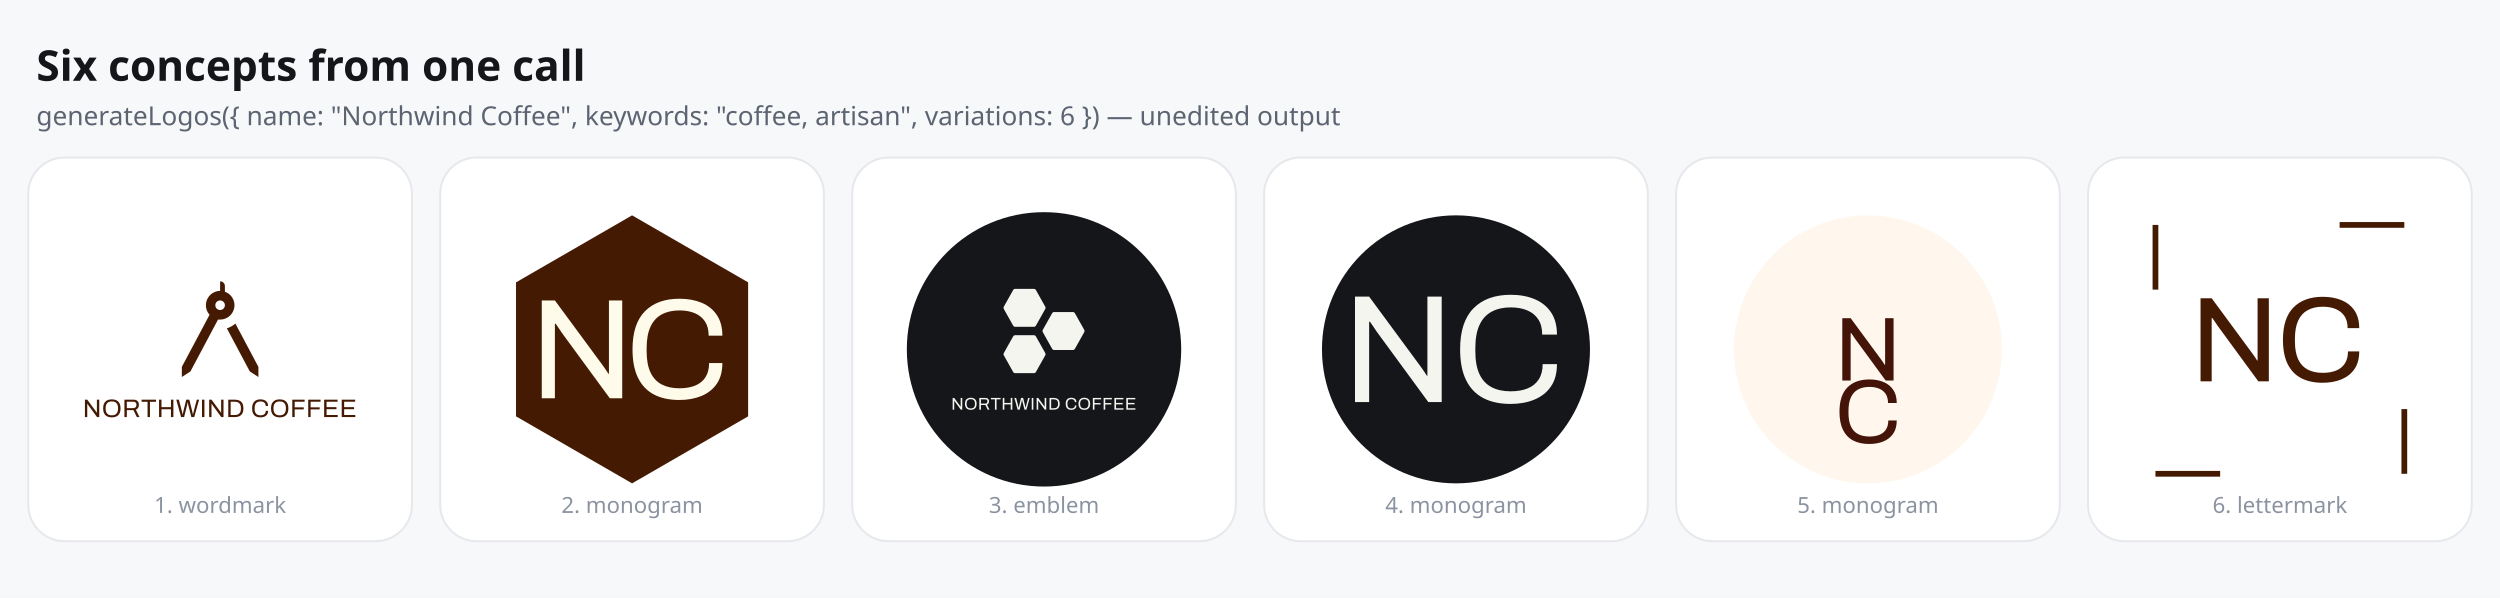
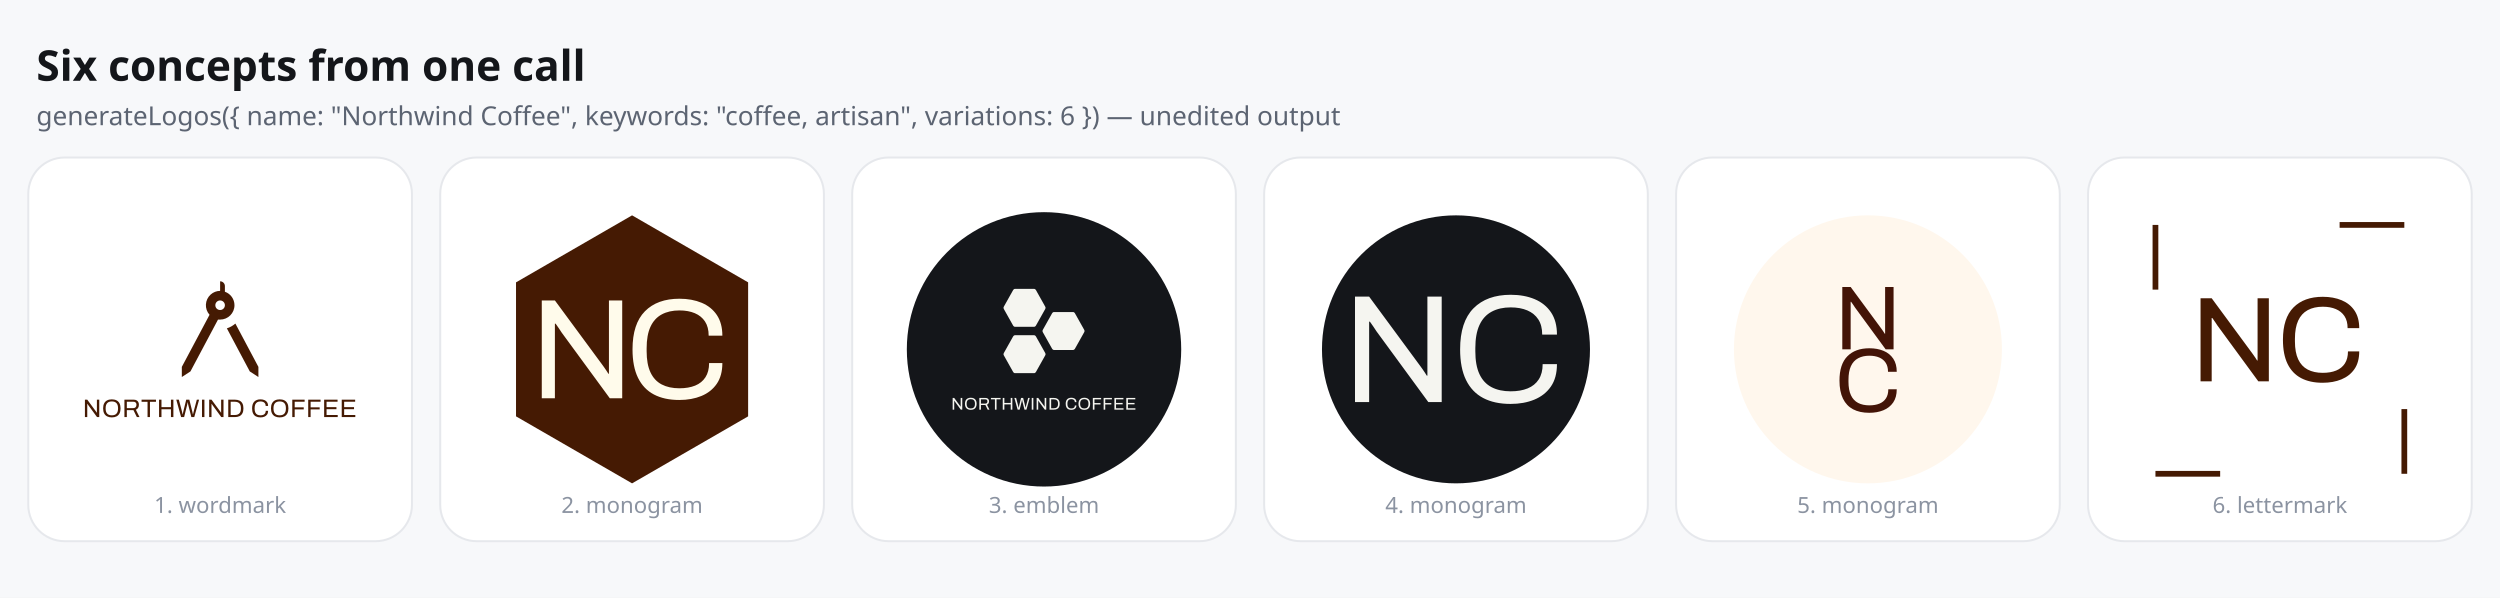
<svg xmlns="http://www.w3.org/2000/svg" viewBox="0 0 1238 296" width="1238" height="296" role="img" aria-label="Six concepts from one call">
  <rect width="1238" height="296" fill="#f7f8fa" />
  <text x="18" y="40" font-family="ui-sans-serif, system-ui, sans-serif" font-size="21" font-weight="600" fill="#14161a">Six concepts from one call</text>
  <text x="18" y="62" font-family="ui-sans-serif, system-ui, sans-serif" font-size="13" fill="#5c6472">generateLogos({ name: "Northwind Coffee", keywords: "coffee, artisan", variations: 6 }) — unedited output</text>
  <rect x="14" y="78" width="190" height="190" rx="18" fill="#ffffff" stroke="#e6e8ec" />
  <g transform="translate(30 94) scale(0.3085938)">
    <path d="M317.44 284.12L317.44 300.4L303.62 291.42L266.83 222.3C271.9 220.69 276.51 218.07 280.5 214.62L317.44 284.12M279.04 185.2C279.04 197.93 268.72 208.24 256 208.24C254.85 208.24 253.77 208.24 252.62 208.24L208.38 291.42L194.56 300.4L194.56 284.12L239.03 200.56C230.58 191.12 231.35 176.53 240.87 168C245.02 164.31 250.39 162.16 256 162.16L256 146.8C260.24 146.8 263.68 150.24 263.68 154.48L263.68 163.55C272.9 166.77 279.04 175.45 279.04 185.2M263.68 185.2C263.68 180.96 260.24 177.52 256 177.52C251.76 177.52 248.32 180.96 248.32 185.2C248.32 189.45 251.76 192.88 256 192.88C260.24 192.88 263.68 189.45 263.68 185.2Z" fill="#451a03" />
    <path d="M39.06 364.71L39.06 336.73L42.81 336.73L56.39 355.16C56.53 355.33 56.71 355.57 56.92 355.9C57.14 356.22 57.36 356.54 57.58 356.86C57.79 357.17 57.97 357.45 58.11 357.69L58.27 357.69C58.27 357.26 58.27 356.83 58.27 356.41C58.27 355.99 58.27 355.57 58.27 355.16L58.27 336.73L62.06 336.73L62.06 364.71L58.51 364.71L44.77 345.95C44.58 345.65 44.3 345.23 43.94 344.69C43.57 344.14 43.26 343.71 43.02 343.38L42.81 343.38C42.81 343.82 42.81 344.24 42.81 344.66C42.81 345.09 42.81 345.51 42.81 345.95L42.81 364.71ZM82.25 365.2C79.34 365.2 76.85 364.67 74.77 363.61C72.69 362.55 71.08 360.94 69.95 358.79C68.83 356.65 68.26 353.95 68.26 350.72C68.26 347.46 68.83 344.76 69.95 342.63C71.08 340.49 72.69 338.89 74.77 337.83C76.85 336.77 79.34 336.24 82.25 336.24C85.16 336.24 87.65 336.77 89.73 337.83C91.81 338.89 93.41 340.49 94.54 342.63C95.67 344.76 96.24 347.46 96.24 350.72C96.24 353.95 95.67 356.65 94.54 358.79C93.41 360.94 91.81 362.55 89.73 363.61C87.65 364.67 85.16 365.2 82.25 365.2ZM82.25 361.85C83.77 361.85 85.15 361.65 86.39 361.24C87.62 360.83 88.67 360.19 89.53 359.3C90.38 358.42 91.04 357.31 91.51 355.96C91.97 354.61 92.2 353.02 92.2 351.17L92.2 350.31C92.2 348.44 91.97 346.83 91.51 345.48C91.04 344.13 90.38 343.02 89.53 342.14C88.67 341.25 87.62 340.61 86.39 340.2C85.15 339.79 83.77 339.59 82.25 339.59C80.7 339.59 79.31 339.79 78.09 340.2C76.87 340.61 75.82 341.25 74.95 342.14C74.08 343.02 73.42 344.13 72.97 345.48C72.52 346.83 72.3 348.44 72.3 350.31L72.3 351.17C72.3 353.02 72.52 354.61 72.97 355.96C73.42 357.31 74.08 358.42 74.95 359.3C75.82 360.19 76.87 360.83 78.09 361.24C79.31 361.65 80.7 361.85 82.25 361.85ZM102.44 364.71L102.44 336.73L117.16 336.73C119.06 336.73 120.64 337.08 121.91 337.77C123.17 338.47 124.12 339.43 124.74 340.67C125.37 341.91 125.68 343.33 125.68 344.93C125.68 346.86 125.24 348.52 124.37 349.9C123.5 351.29 122.31 352.28 120.79 352.88L126.66 364.71L122.42 364.71L116.95 353.57L106.31 353.57L106.31 364.71ZM106.31 350.27L116.79 350.27C118.34 350.27 119.56 349.8 120.44 348.84C121.32 347.89 121.76 346.59 121.76 344.93C121.76 343.9 121.57 343.03 121.19 342.32C120.81 341.61 120.26 341.06 119.52 340.67C118.79 340.27 117.88 340.08 116.79 340.08L106.31 340.08ZM139.55 364.71L139.55 340.12L129.96 340.12L129.96 336.73L153.08 336.73L153.08 340.12L143.42 340.12L143.42 364.71ZM158.02 364.71L158.02 336.73L161.9 336.73L161.9 348.72L177.11 348.72L177.11 336.73L181.02 336.73L181.02 364.71L177.11 364.71L177.11 352.11L161.9 352.11L161.9 364.71ZM193.42 364.71L185.63 336.73L189.79 336.73L194.77 355.61C194.85 355.91 194.95 356.34 195.07 356.9C195.19 357.45 195.32 358.03 195.46 358.63C195.59 359.23 195.7 359.76 195.78 360.22L196.07 360.22C196.15 359.87 196.23 359.47 196.29 359.04C196.36 358.6 196.44 358.17 196.54 357.73C196.63 357.3 196.72 356.89 196.8 356.51C196.89 356.13 196.94 355.83 196.97 355.61L201.62 336.73L206.63 336.73L211.28 355.61C211.36 355.91 211.46 356.34 211.59 356.9C211.71 357.45 211.83 358.03 211.95 358.63C212.07 359.23 212.18 359.76 212.26 360.22L212.54 360.22C212.63 359.87 212.71 359.48 212.79 359.06C212.87 358.64 212.96 358.21 213.07 357.77C213.18 357.34 213.28 356.93 213.38 356.55C213.47 356.17 213.55 355.86 213.6 355.61L218.62 336.73L222.29 336.73L214.5 364.71L209.85 364.71L205 345.7C204.92 345.3 204.82 344.81 204.71 344.26C204.61 343.7 204.5 343.12 204.39 342.52C204.28 341.93 204.18 341.41 204.1 340.97L203.86 340.97C203.8 341.44 203.72 341.97 203.61 342.56C203.5 343.16 203.39 343.75 203.27 344.32C203.14 344.89 203.04 345.35 202.96 345.7L198.23 364.71ZM226.94 364.71L226.94 336.73L230.82 336.73L230.82 364.71ZM238.44 364.71L238.44 336.73L242.2 336.73L255.77 355.16C255.91 355.33 256.09 355.57 256.3 355.9C256.52 356.22 256.74 356.54 256.96 356.86C257.17 357.17 257.35 357.45 257.49 357.69L257.65 357.69C257.65 357.26 257.65 356.83 257.65 356.41C257.65 355.99 257.65 355.57 257.65 355.16L257.65 336.73L261.44 336.73L261.44 364.71L257.89 364.71L244.15 345.95C243.96 345.65 243.68 345.23 243.32 344.69C242.95 344.14 242.64 343.71 242.4 343.38L242.2 343.38C242.2 343.82 242.2 344.24 242.2 344.66C242.2 345.09 242.2 345.51 242.2 345.95L242.2 364.71ZM269.07 364.71L269.07 336.73L279.51 336.73C282.45 336.73 284.95 337.22 287.01 338.2C289.08 339.18 290.66 340.7 291.76 342.75C292.86 344.8 293.41 347.46 293.41 350.72C293.41 353.93 292.86 356.56 291.76 358.63C290.66 360.7 289.08 362.23 287.01 363.22C284.95 364.21 282.45 364.71 279.51 364.71ZM272.94 361.36L279.43 361.36C280.98 361.36 282.36 361.17 283.59 360.77C284.81 360.38 285.86 359.77 286.73 358.96C287.6 358.14 288.26 357.09 288.7 355.8C289.15 354.51 289.38 352.96 289.38 351.17L289.38 350.35C289.38 348.5 289.15 346.93 288.7 345.64C288.26 344.35 287.6 343.3 286.75 342.48C285.89 341.67 284.85 341.06 283.63 340.67C282.4 340.27 281 340.08 279.43 340.08L272.94 340.08ZM320.7 365.2C317.85 365.2 315.43 364.67 313.44 363.63C311.46 362.58 309.94 360.99 308.9 358.85C307.85 356.72 307.33 354.01 307.33 350.72C307.33 345.85 308.51 342.23 310.87 339.83C313.24 337.44 316.53 336.24 320.74 336.24C323.13 336.24 325.25 336.63 327.1 337.41C328.95 338.18 330.4 339.35 331.45 340.91C332.49 342.48 333.02 344.44 333.02 346.81L329.1 346.81C329.1 345.17 328.75 343.83 328.06 342.77C327.37 341.71 326.4 340.91 325.15 340.38C323.89 339.85 322.43 339.59 320.74 339.59C318.78 339.59 317.1 339.97 315.69 340.73C314.27 341.49 313.2 342.67 312.46 344.26C311.73 345.85 311.36 347.89 311.36 350.39L311.36 351.25C311.36 353.72 311.73 355.74 312.46 357.31C313.2 358.87 314.27 360.02 315.66 360.75C317.06 361.48 318.76 361.85 320.74 361.85C322.48 361.85 323.98 361.59 325.25 361.08C326.51 360.56 327.49 359.77 328.18 358.69C328.88 357.62 329.22 356.27 329.22 354.63L333.02 354.63C333.02 357.05 332.48 359.04 331.4 360.59C330.33 362.14 328.87 363.29 327.02 364.05C325.17 364.82 323.07 365.2 320.7 365.2ZM351.61 365.2C348.7 365.2 346.21 364.67 344.13 363.61C342.05 362.55 340.45 360.94 339.32 358.79C338.19 356.65 337.63 353.95 337.63 350.72C337.63 347.46 338.19 344.76 339.32 342.63C340.45 340.49 342.05 338.89 344.13 337.83C346.21 336.77 348.7 336.24 351.61 336.24C354.52 336.24 357.02 336.77 359.1 337.83C361.17 338.89 362.78 340.49 363.91 342.63C365.04 344.76 365.6 347.46 365.6 350.72C365.6 353.95 365.04 356.65 363.91 358.79C362.78 360.94 361.17 362.55 359.1 363.61C357.02 364.67 354.52 365.2 351.61 365.2ZM351.61 361.85C353.13 361.85 354.51 361.65 355.75 361.24C356.99 360.83 358.04 360.19 358.89 359.3C359.75 358.42 360.41 357.31 360.87 355.96C361.33 354.61 361.56 353.02 361.56 351.17L361.56 350.31C361.56 348.44 361.33 346.83 360.87 345.48C360.41 344.13 359.75 343.02 358.89 342.14C358.04 341.25 356.99 340.61 355.75 340.2C354.51 339.79 353.13 339.59 351.61 339.59C350.06 339.59 348.68 339.79 347.45 340.2C346.23 340.61 345.18 341.25 344.31 342.14C343.44 343.02 342.78 344.13 342.34 345.48C341.89 346.83 341.66 348.44 341.66 350.31L341.66 351.17C341.66 353.02 341.89 354.61 342.34 355.96C342.78 357.31 343.44 358.42 344.31 359.3C345.18 360.19 346.23 360.83 347.45 361.24C348.68 361.65 350.06 361.85 351.61 361.85ZM371.8 364.71L371.8 336.73L391.62 336.73L391.62 340.08L375.67 340.08L375.67 349.05L390.19 349.05L390.19 352.35L375.67 352.35L375.67 364.71ZM397.37 364.71L397.37 336.73L417.19 336.73L417.19 340.08L401.24 340.08L401.24 349.05L415.76 349.05L415.76 352.35L401.24 352.35L401.24 364.71ZM422.94 364.71L422.94 336.73L444.47 336.73L444.47 340.08L426.82 340.08L426.82 348.72L442.68 348.72L442.68 352.07L426.82 352.07L426.82 361.36L444.72 361.36L444.72 364.71ZM451.16 364.71L451.16 336.73L472.69 336.73L472.69 340.08L455.04 340.08L455.04 348.72L470.9 348.72L470.9 352.07L455.04 352.07L455.04 361.36L472.94 361.36L472.94 364.71Z" fill="#451a03" />
  </g>
  <text x="109" y="254" text-anchor="middle" font-family="ui-sans-serif, system-ui, sans-serif" font-size="11" fill="#8b93a1">1. wordmark</text>
  <rect x="218" y="78" width="190" height="190" rx="18" fill="#ffffff" stroke="#e6e8ec" />
  <g transform="translate(234 94) scale(0.3085938)">
    <path d="M 256 40.96 L 442.23 148.48 L 442.23 363.52 L 256 471.04 L 69.77 363.52 L 69.77 148.48 Z" fill="#451a03" />
    <path d="M111.11 334.49L111.11 177.51L132.16 177.51L208.37 280.94C209.13 281.86 210.12 283.23 211.34 285.06C212.56 286.89 213.78 288.69 215 290.44C216.22 292.2 217.22 293.76 217.98 295.13L218.89 295.13C218.89 292.69 218.89 290.29 218.89 287.92C218.89 285.56 218.89 283.23 218.89 280.94L218.89 177.51L240.18 177.51L240.18 334.49L220.27 334.49L143.15 229.23C142.08 227.55 140.52 225.18 138.46 222.13C136.4 219.08 134.68 216.64 133.31 214.81L132.16 214.81C132.16 217.25 132.16 219.65 132.16 222.02C132.16 224.38 132.16 226.78 132.16 229.23L132.16 334.49ZM331.78 337.24C315.76 337.24 302.18 334.3 291.05 328.43C279.91 322.55 271.4 313.63 265.53 301.65C259.66 289.68 256.72 274.46 256.72 256C256.72 228.69 263.36 208.33 276.63 194.9C289.9 181.47 308.36 174.76 332.01 174.76C345.43 174.76 357.33 176.94 367.71 181.28C378.08 185.63 386.21 192.19 392.08 200.96C397.95 209.74 400.89 220.76 400.89 234.03L378.92 234.03C378.92 224.88 376.98 217.33 373.09 211.38C369.2 205.43 363.74 200.96 356.72 197.99C349.71 195.01 341.47 193.53 332.01 193.53C321.02 193.53 311.57 195.66 303.63 199.93C295.7 204.21 289.67 210.8 285.55 219.73C281.43 228.65 279.38 240.13 279.38 254.17L279.38 258.97C279.38 272.86 281.43 284.19 285.55 292.96C289.67 301.73 295.66 308.18 303.52 312.3C311.37 316.41 320.87 318.47 332.01 318.47C341.77 318.47 350.2 317.03 357.3 314.13C364.39 311.23 369.88 306.76 373.77 300.74C377.66 294.71 379.61 287.12 379.61 277.97L400.89 277.97C400.89 291.55 397.88 302.68 391.85 311.38C385.83 320.08 377.62 326.56 367.25 330.83C356.88 335.1 345.05 337.24 331.78 337.24Z" fill="#fffbeb" />
  </g>
  <text x="313" y="254" text-anchor="middle" font-family="ui-sans-serif, system-ui, sans-serif" font-size="11" fill="#8b93a1">2. monogram</text>
  <rect x="422" y="78" width="190" height="190" rx="18" fill="#ffffff" stroke="#e6e8ec" />
  <g transform="translate(438 94) scale(0.3085938)">
    <path d="M 35.84 256 C 35.84 134.41 134.41 35.84 256 35.84 C 377.59 35.84 476.16 134.41 476.16 256 C 476.16 377.59 377.59 476.16 256 476.16 C 134.41 476.16 35.84 377.59 35.84 256 Z" fill="#14161a" />
    <path d="M239.94 158.93C241.22 158.93 242.37 159.68 242.91 160.69L257.93 187.47L258.54 189.37L257.93 191.26L242.91 218.04C242.37 219.06 241.22 219.8 239.94 219.8L209.5 219.8C208.22 219.8 207.07 219.06 206.53 218.04L191.51 191.26L190.9 189.37L191.51 187.47L206.53 160.69C207.07 159.68 208.22 158.93 209.5 158.93L239.94 158.93M239.94 233.33C241.22 233.33 242.37 234.07 242.91 235.09L257.93 261.87L258.54 263.76L257.93 265.66L242.91 292.44C242.37 293.45 241.22 294.2 239.94 294.2L209.5 294.2C208.22 294.2 207.07 293.45 206.53 292.44L191.51 265.66L190.9 263.76L191.51 261.87L206.53 235.09C207.07 234.07 208.22 233.33 209.5 233.33L239.94 233.33M302.5 196.13C303.78 196.13 304.93 196.87 305.47 197.89L320.49 224.67L321.1 226.56L320.49 228.46L305.47 255.24C304.93 256.26 303.78 257 302.5 257L272.06 257C270.78 257 269.63 256.26 269.09 255.24L254.07 228.46L253.46 226.56L254.07 224.67L269.09 197.89C269.63 196.87 270.78 196.13 272.06 196.13L302.5 196.13Z" fill="#f5f5f0" />
    <path d="M109.37 352.74L109.37 333.98L111.89 333.98L120.99 346.34C121.09 346.45 121.2 346.61 121.35 346.83C121.5 347.05 121.64 347.27 121.79 347.48C121.93 347.69 122.05 347.87 122.14 348.04L122.25 348.04C122.25 347.74 122.25 347.46 122.25 347.17C122.25 346.89 122.25 346.61 122.25 346.34L122.25 333.98L124.8 333.98L124.8 352.74L122.42 352.74L113.2 340.16C113.07 339.96 112.89 339.68 112.64 339.31C112.39 338.95 112.19 338.66 112.02 338.44L111.89 338.44C111.89 338.73 111.89 339.02 111.89 339.3C111.89 339.58 111.89 339.87 111.89 340.16L111.89 352.74ZM138.49 353.07C136.54 353.07 134.86 352.71 133.47 352C132.07 351.29 131 350.22 130.24 348.77C129.48 347.33 129.11 345.53 129.11 343.36C129.11 341.17 129.48 339.36 130.24 337.93C131 336.5 132.07 335.43 133.47 334.72C134.86 334.01 136.54 333.65 138.49 333.65C140.44 333.65 142.11 334.01 143.51 334.72C144.9 335.43 145.98 336.5 146.73 337.93C147.49 339.36 147.87 341.17 147.87 343.36C147.87 345.53 147.49 347.33 146.73 348.77C145.98 350.22 144.9 351.29 143.51 352C142.11 352.71 140.44 353.07 138.49 353.07ZM138.49 350.83C139.51 350.83 140.43 350.69 141.26 350.42C142.09 350.14 142.79 349.71 143.37 349.12C143.94 348.52 144.39 347.78 144.7 346.87C145 345.97 145.16 344.9 145.16 343.66L145.16 343.09C145.16 341.83 145 340.75 144.7 339.85C144.39 338.94 143.94 338.2 143.37 337.6C142.79 337.01 142.09 336.58 141.26 336.3C140.43 336.03 139.51 335.89 138.49 335.89C137.45 335.89 136.52 336.03 135.7 336.3C134.88 336.58 134.17 337.01 133.59 337.6C133.01 338.2 132.57 338.94 132.26 339.85C131.96 340.75 131.81 341.83 131.81 343.09L131.81 343.66C131.81 344.9 131.96 345.97 132.26 346.87C132.57 347.78 133.01 348.52 133.59 349.12C134.17 349.71 134.88 350.14 135.7 350.42C136.52 350.69 137.45 350.83 138.49 350.83ZM152.18 352.74L152.18 333.98L162.05 333.98C163.33 333.98 164.39 334.21 165.24 334.68C166.08 335.14 166.72 335.79 167.14 336.62C167.56 337.45 167.77 338.4 167.77 339.48C167.77 340.77 167.47 341.88 166.89 342.81C166.31 343.74 165.51 344.41 164.48 344.81L168.42 352.74L165.58 352.74L161.91 345.27L154.78 345.27L154.78 352.74ZM154.78 343.06L161.8 343.06C162.84 343.06 163.66 342.74 164.25 342.1C164.84 341.46 165.14 340.59 165.14 339.48C165.14 338.78 165.01 338.2 164.76 337.73C164.5 337.25 164.13 336.88 163.64 336.62C163.14 336.35 162.53 336.22 161.8 336.22L154.78 336.22ZM177.22 352.74L177.22 336.25L170.79 336.25L170.79 333.98L186.3 333.98L186.3 336.25L179.82 336.25L179.82 352.74ZM189.76 352.74L189.76 333.98L192.36 333.98L192.36 342.02L202.56 342.02L202.56 333.98L205.18 333.98L205.18 352.74L202.56 352.74L202.56 344.29L192.36 344.29L192.36 352.74ZM213.65 352.74L208.43 333.98L211.22 333.98L214.55 346.64C214.61 346.84 214.68 347.13 214.76 347.5C214.84 347.88 214.93 348.26 215.02 348.67C215.11 349.07 215.18 349.42 215.24 349.73L215.43 349.73C215.48 349.49 215.53 349.23 215.58 348.94C215.62 348.65 215.68 348.36 215.74 348.06C215.81 347.77 215.87 347.5 215.92 347.24C215.98 346.99 216.01 346.79 216.03 346.64L219.15 333.98L222.51 333.98L225.63 346.64C225.68 346.84 225.75 347.13 225.84 347.5C225.92 347.88 226 348.26 226.08 348.67C226.16 349.07 226.23 349.42 226.29 349.73L226.48 349.73C226.53 349.49 226.59 349.23 226.64 348.95C226.7 348.67 226.76 348.38 226.83 348.09C226.91 347.8 226.97 347.53 227.04 347.27C227.1 347.02 227.15 346.81 227.19 346.64L230.55 333.98L233.01 333.98L227.79 352.74L224.67 352.74L221.42 340C221.36 339.72 221.3 339.4 221.23 339.02C221.15 338.65 221.08 338.26 221.01 337.86C220.94 337.46 220.87 337.11 220.82 336.82L220.65 336.82C220.62 337.13 220.56 337.49 220.49 337.89C220.42 338.29 220.34 338.68 220.26 339.07C220.17 339.45 220.11 339.76 220.05 340L216.88 352.74ZM236.28 352.74L236.28 333.98L238.88 333.98L238.88 352.74ZM244.15 352.74L244.15 333.98L246.67 333.98L255.77 346.34C255.86 346.45 255.98 346.61 256.13 346.83C256.27 347.05 256.42 347.27 256.57 347.48C256.71 347.69 256.83 347.87 256.92 348.04L257.03 348.04C257.03 347.74 257.03 347.46 257.03 347.17C257.03 346.89 257.03 346.61 257.03 346.34L257.03 333.98L259.57 333.98L259.57 352.74L257.2 352.74L247.98 340.16C247.85 339.96 247.66 339.68 247.42 339.31C247.17 338.95 246.97 338.66 246.8 338.44L246.67 338.44C246.67 338.73 246.67 339.02 246.67 339.3C246.67 339.58 246.67 339.87 246.67 340.16L246.67 352.74ZM264.84 352.74L264.84 333.98L271.84 333.98C273.81 333.98 275.49 334.31 276.88 334.96C278.26 335.62 279.32 336.64 280.06 338.01C280.8 339.39 281.17 341.17 281.17 343.36C281.17 345.51 280.8 347.28 280.06 348.67C279.32 350.05 278.26 351.08 276.88 351.74C275.49 352.41 273.81 352.74 271.84 352.74ZM267.44 350.5L271.79 350.5C272.83 350.5 273.76 350.37 274.58 350.1C275.4 349.84 276.1 349.43 276.68 348.88C277.27 348.34 277.71 347.63 278.01 346.76C278.31 345.9 278.46 344.86 278.46 343.66L278.46 343.11C278.46 341.87 278.31 340.82 278.01 339.95C277.71 339.09 277.27 338.38 276.7 337.83C276.12 337.29 275.43 336.88 274.61 336.62C273.78 336.35 272.85 336.22 271.79 336.22L267.44 336.22ZM299.77 353.07C297.86 353.07 296.23 352.72 294.9 352.02C293.57 351.31 292.56 350.25 291.85 348.82C291.15 347.38 290.8 345.57 290.8 343.36C290.8 340.1 291.59 337.66 293.18 336.06C294.77 334.45 296.97 333.65 299.8 333.65C301.4 333.65 302.83 333.91 304.06 334.43C305.3 334.95 306.28 335.73 306.98 336.78C307.68 337.83 308.03 339.15 308.03 340.73L305.4 340.73C305.4 339.64 305.17 338.74 304.71 338.03C304.24 337.32 303.59 336.78 302.75 336.43C301.91 336.07 300.93 335.89 299.8 335.89C298.49 335.89 297.36 336.15 296.41 336.66C295.46 337.17 294.74 337.96 294.25 339.02C293.75 340.09 293.51 341.46 293.51 343.14L293.51 343.72C293.51 345.37 293.75 346.73 294.25 347.78C294.74 348.82 295.45 349.6 296.39 350.09C297.33 350.58 298.47 350.83 299.8 350.83C300.97 350.83 301.97 350.65 302.82 350.31C303.67 349.96 304.32 349.43 304.79 348.71C305.25 347.99 305.49 347.08 305.49 345.99L308.03 345.99C308.03 347.61 307.67 348.94 306.95 349.98C306.23 351.02 305.25 351.79 304.01 352.3C302.77 352.81 301.36 353.07 299.77 353.07ZM320.65 353.07C318.7 353.07 317.03 352.71 315.64 352C314.24 351.29 313.17 350.22 312.41 348.77C311.65 347.33 311.27 345.53 311.27 343.36C311.27 341.17 311.65 339.36 312.41 337.93C313.17 336.5 314.24 335.43 315.64 334.72C317.03 334.01 318.7 333.65 320.65 333.65C322.61 333.65 324.28 334.01 325.67 334.72C327.07 335.43 328.14 336.5 328.9 337.93C329.66 339.36 330.04 341.17 330.04 343.36C330.04 345.53 329.66 347.33 328.9 348.77C328.14 350.22 327.07 351.29 325.67 352C324.28 352.71 322.61 353.07 320.65 353.07ZM320.65 350.83C321.68 350.83 322.6 350.69 323.43 350.42C324.26 350.14 324.96 349.71 325.54 349.12C326.11 348.52 326.55 347.78 326.86 346.87C327.17 345.97 327.33 344.9 327.33 343.66L327.33 343.09C327.33 341.83 327.17 340.75 326.86 339.85C326.55 338.94 326.11 338.2 325.54 337.6C324.96 337.01 324.26 336.58 323.43 336.3C322.6 336.03 321.68 335.89 320.65 335.89C319.62 335.89 318.69 336.03 317.86 336.3C317.04 336.58 316.34 337.01 315.76 337.6C315.18 338.2 314.73 338.94 314.43 339.85C314.13 340.75 313.98 341.83 313.98 343.09L313.98 343.66C313.98 344.9 314.13 345.97 314.43 346.87C314.73 347.78 315.18 348.52 315.76 349.12C316.34 349.71 317.04 350.14 317.86 350.42C318.69 350.69 319.62 350.83 320.65 350.83ZM334.34 352.74L334.34 333.98L347.64 333.98L347.64 336.22L336.94 336.22L336.94 342.24L346.68 342.24L346.68 344.45L336.94 344.45L336.94 352.74ZM351.65 352.74L351.65 333.98L364.94 333.98L364.94 336.22L354.24 336.22L354.24 342.24L363.98 342.24L363.98 344.45L354.24 344.45L354.24 352.74ZM368.95 352.74L368.95 333.98L383.39 333.98L383.39 336.22L371.54 336.22L371.54 342.02L382.18 342.02L382.18 344.26L371.54 344.26L371.54 350.5L383.55 350.5L383.55 352.74ZM388.02 352.74L388.02 333.98L402.46 333.98L402.46 336.22L390.62 336.22L390.62 342.02L401.26 342.02L401.26 344.26L390.62 344.26L390.62 350.5L402.63 350.5L402.63 352.74Z" fill="#f5f5f0" />
  </g>
  <text x="517" y="254" text-anchor="middle" font-family="ui-sans-serif, system-ui, sans-serif" font-size="11" fill="#8b93a1">3. emblem</text>
  <rect x="626" y="78" width="190" height="190" rx="18" fill="#ffffff" stroke="#e6e8ec" />
  <g transform="translate(642 94) scale(0.3085938)">
    <path d="M 40.96 256 C 40.96 137.24 137.24 40.96 256 40.96 C 374.76 40.96 471.04 137.24 471.04 256 C 471.04 374.76 374.76 471.04 256 471.04 C 137.24 471.04 40.96 374.76 40.96 256 Z" fill="#14161a" />
    <path d="M93.96 340.61L93.96 171.39L116.65 171.39L198.79 282.89C199.61 283.87 200.68 285.35 202 287.33C203.31 289.3 204.63 291.23 205.94 293.12C207.26 295.02 208.33 296.7 209.15 298.18L210.14 298.18C210.14 295.55 210.14 292.96 210.14 290.41C210.14 287.86 210.14 285.35 210.14 282.89L210.14 171.39L233.08 171.39L233.08 340.61L211.62 340.61L128.49 227.14C127.34 225.33 125.65 222.78 123.43 219.49C121.21 216.2 119.36 213.57 117.88 211.6L116.65 211.6C116.65 214.23 116.65 216.82 116.65 219.37C116.65 221.92 116.65 224.51 116.65 227.14L116.65 340.61ZM343.55 343.57C326.28 343.57 311.65 340.4 299.64 334.07C287.64 327.74 278.47 318.12 272.14 305.21C265.81 292.3 262.64 275.9 262.64 256C262.64 226.56 269.8 204.61 284.1 190.14C298.41 175.67 318.31 168.43 343.8 168.43C358.27 168.43 371.1 170.78 382.28 175.46C393.46 180.15 402.22 187.22 408.55 196.68C414.88 206.13 418.04 218.01 418.04 232.32L394.36 232.32C394.36 222.45 392.27 214.31 388.07 207.9C383.88 201.49 378 196.68 370.44 193.47C362.87 190.26 353.99 188.66 343.8 188.66C331.96 188.66 321.76 190.96 313.21 195.57C304.66 200.17 298.16 207.28 293.72 216.9C289.28 226.52 287.06 238.9 287.06 254.03L287.06 259.21C287.06 274.17 289.28 286.38 293.72 295.84C298.16 305.29 304.62 312.24 313.09 316.68C321.55 321.12 331.79 323.34 343.8 323.34C354.32 323.34 363.41 321.78 371.05 318.65C378.7 315.53 384.62 310.72 388.81 304.22C393.01 297.73 395.1 289.55 395.1 279.68L418.04 279.68C418.04 294.32 414.8 306.32 408.3 315.69C401.81 325.07 392.97 332.06 381.78 336.66C370.6 341.27 357.86 343.57 343.55 343.57Z" fill="#f5f5f0" />
  </g>
  <text x="721" y="254" text-anchor="middle" font-family="ui-sans-serif, system-ui, sans-serif" font-size="11" fill="#8b93a1">4. monogram</text>
  <rect x="830" y="78" width="190" height="190" rx="18" fill="#ffffff" stroke="#e6e8ec" />
  <g transform="translate(846 94) scale(0.3085938)">
    <path d="M 40.96 256 C 40.96 137.24 137.24 40.96 256 40.96 C 374.76 40.96 471.04 137.24 471.04 256 C 471.04 374.76 374.76 471.04 256 471.04 C 137.24 471.04 40.96 374.76 40.96 256 Z" fill="#fff7ed" />
-     <path d="M214.86 306.03L214.86 205.97L228.28 205.97L276.86 271.9C277.35 272.48 277.98 273.36 278.76 274.53C279.53 275.69 280.31 276.83 281.09 277.95C281.87 279.07 282.5 280.07 282.99 280.94L283.57 280.94C283.57 279.39 283.57 277.86 283.57 276.35C283.57 274.84 283.57 273.36 283.57 271.9L283.57 205.97L297.14 205.97L297.14 306.03L284.45 306.03L235.29 238.93C234.6 237.86 233.61 236.36 232.3 234.41C230.98 232.47 229.89 230.91 229.01 229.74L228.28 229.74C228.28 231.3 228.28 232.83 228.28 234.34C228.28 235.84 228.28 237.38 228.28 238.93L228.28 306.03ZM258.19 407.85C247.98 407.85 239.32 405.98 232.22 402.24C225.12 398.49 219.7 392.8 215.96 385.17C212.21 377.54 210.34 367.84 210.34 356.07C210.34 338.66 214.57 325.68 223.03 317.12C231.49 308.56 243.26 304.28 258.33 304.28C266.89 304.28 274.48 305.67 281.09 308.44C287.7 311.21 292.88 315.39 296.63 320.99C300.37 326.58 302.24 333.6 302.24 342.06L288.24 342.06C288.24 336.23 287 331.42 284.52 327.62C282.04 323.83 278.56 320.99 274.09 319.09C269.61 317.19 264.36 316.25 258.33 316.25C251.33 316.25 245.3 317.61 240.25 320.33C235.19 323.05 231.35 327.26 228.72 332.95C226.1 338.64 224.78 345.95 224.78 354.9L224.78 357.96C224.78 366.81 226.1 374.04 228.72 379.63C231.35 385.22 235.17 389.33 240.17 391.95C245.18 394.58 251.23 395.89 258.33 395.89C264.56 395.89 269.93 394.97 274.45 393.12C278.97 391.27 282.48 388.43 284.96 384.59C287.44 380.75 288.68 375.91 288.68 370.07L302.24 370.07C302.24 378.73 300.32 385.83 296.48 391.37C292.64 396.91 287.41 401.04 280.8 403.77C274.19 406.49 266.65 407.85 258.19 407.85Z" fill="#431407" />
+     <path d="M214.86 256L214.86 155.93L228.28 155.93L276.86 221.87C277.35 222.45 277.98 223.32 278.76 224.49C279.53 225.66 280.31 226.8 281.09 227.92C281.87 229.04 282.5 230.03 282.99 230.91L283.57 230.91C283.57 229.35 283.57 227.82 283.57 226.32C283.57 224.81 283.57 223.32 283.57 221.87L283.57 155.93L297.14 155.93L297.14 256L284.45 256L235.29 188.9C234.6 187.83 233.61 186.32 232.3 184.38C230.98 182.43 229.89 180.88 229.01 179.71L228.28 179.71C228.28 181.27 228.28 182.8 228.28 184.3C228.28 185.81 228.28 187.34 228.28 188.9L228.28 256ZM258.19 357.82C247.98 357.82 239.32 355.95 232.22 352.2C225.12 348.46 219.7 342.77 215.96 335.14C212.21 327.5 210.34 317.8 210.34 306.03C210.34 288.63 214.57 275.64 223.03 267.09C231.49 258.53 243.26 254.25 258.33 254.25C266.89 254.25 274.48 255.64 281.09 258.41C287.7 261.18 292.88 265.36 296.63 270.95C300.37 276.54 302.24 283.57 302.24 292.03L288.24 292.03C288.24 286.2 287 281.38 284.52 277.59C282.04 273.8 278.56 270.95 274.09 269.06C269.61 267.16 264.36 266.21 258.33 266.21C251.33 266.21 245.3 267.57 240.25 270.3C235.19 273.02 231.35 277.22 228.72 282.91C226.1 288.6 224.78 295.92 224.78 304.87L224.78 307.93C224.78 316.78 226.1 324 228.72 329.59C231.35 335.18 235.17 339.29 240.17 341.92C245.18 344.54 251.23 345.86 258.33 345.86C264.56 345.86 269.93 344.93 274.45 343.09C278.97 341.24 282.48 338.39 284.96 334.55C287.44 330.71 288.68 325.87 288.68 320.04L302.24 320.04C302.24 328.69 300.32 335.79 296.48 341.34C292.64 346.88 287.41 351.01 280.8 353.73C274.19 356.46 266.65 357.82 258.19 357.82Z" fill="#431407" />
  </g>
  <text x="925" y="254" text-anchor="middle" font-family="ui-sans-serif, system-ui, sans-serif" font-size="11" fill="#8b93a1">5. monogram</text>
  <rect x="1034" y="78" width="190" height="190" rx="18" fill="#ffffff" stroke="#e6e8ec" />
  <g transform="translate(1050 94) scale(0.3085938)">
    <path d="M128.68 307.29L128.68 173.99L146.56 173.99L211.27 261.82C211.91 262.6 212.76 263.76 213.79 265.32C214.83 266.87 215.87 268.39 216.9 269.88C217.94 271.37 218.78 272.7 219.43 273.87L220.21 273.87C220.21 271.79 220.21 269.75 220.21 267.75C220.21 265.74 220.21 263.76 220.21 261.82L220.21 173.99L238.28 173.99L238.28 307.29L221.37 307.29L155.89 217.91C154.98 216.48 153.65 214.47 151.9 211.88C150.15 209.29 148.7 207.22 147.53 205.66L146.56 205.66C146.56 207.74 146.56 209.78 146.56 211.78C146.56 213.79 146.56 215.83 146.56 217.91L146.56 307.29ZM324.63 309.62C311.03 309.62 299.5 307.13 290.05 302.14C280.59 297.15 273.37 289.57 268.38 279.41C263.39 269.24 260.9 256.32 260.9 240.64C260.9 217.45 266.53 200.16 277.8 188.76C289.07 177.36 304.75 171.66 324.83 171.66C336.23 171.66 346.33 173.5 355.14 177.2C363.95 180.89 370.85 186.46 375.84 193.91C380.82 201.36 383.32 210.72 383.32 221.99L364.66 221.99C364.66 214.21 363.01 207.8 359.71 202.75C356.4 197.7 351.77 193.91 345.81 191.38C339.85 188.85 332.86 187.59 324.83 187.59C315.5 187.59 307.47 189.4 300.73 193.03C294 196.66 288.88 202.26 285.38 209.84C281.88 217.42 280.14 227.17 280.14 239.09L280.14 243.17C280.14 254.96 281.88 264.57 285.38 272.02C288.88 279.47 293.97 284.94 300.64 288.44C307.31 291.94 315.37 293.69 324.83 293.69C333.12 293.69 340.28 292.46 346.3 290C352.32 287.53 356.99 283.75 360.29 278.63C363.59 273.51 365.25 267.07 365.25 259.29L383.32 259.29C383.32 270.82 380.76 280.28 375.64 287.66C370.53 295.05 363.56 300.55 354.75 304.18C345.94 307.81 335.9 309.62 324.63 309.62Z" fill="#451a03" />
    <path d="M 351.85 51.71 L 455.68 51.71 L 455.68 60.93 L 351.85 60.93 Z" fill="#451a03" />
    <path d="M 460.29 351.85 L 460.29 455.68 L 451.07 455.68 L 451.07 351.85 Z" fill="#451a03" />
    <path d="M 160.15 460.29 L 56.32 460.29 L 56.32 451.07 L 160.15 451.07 Z" fill="#451a03" />
    <path d="M 51.71 160.15 L 51.71 56.32 L 60.93 56.32 L 60.93 160.15 Z" fill="#451a03" />
  </g>
  <text x="1129" y="254" text-anchor="middle" font-family="ui-sans-serif, system-ui, sans-serif" font-size="11" fill="#8b93a1">6. lettermark</text>
</svg>
